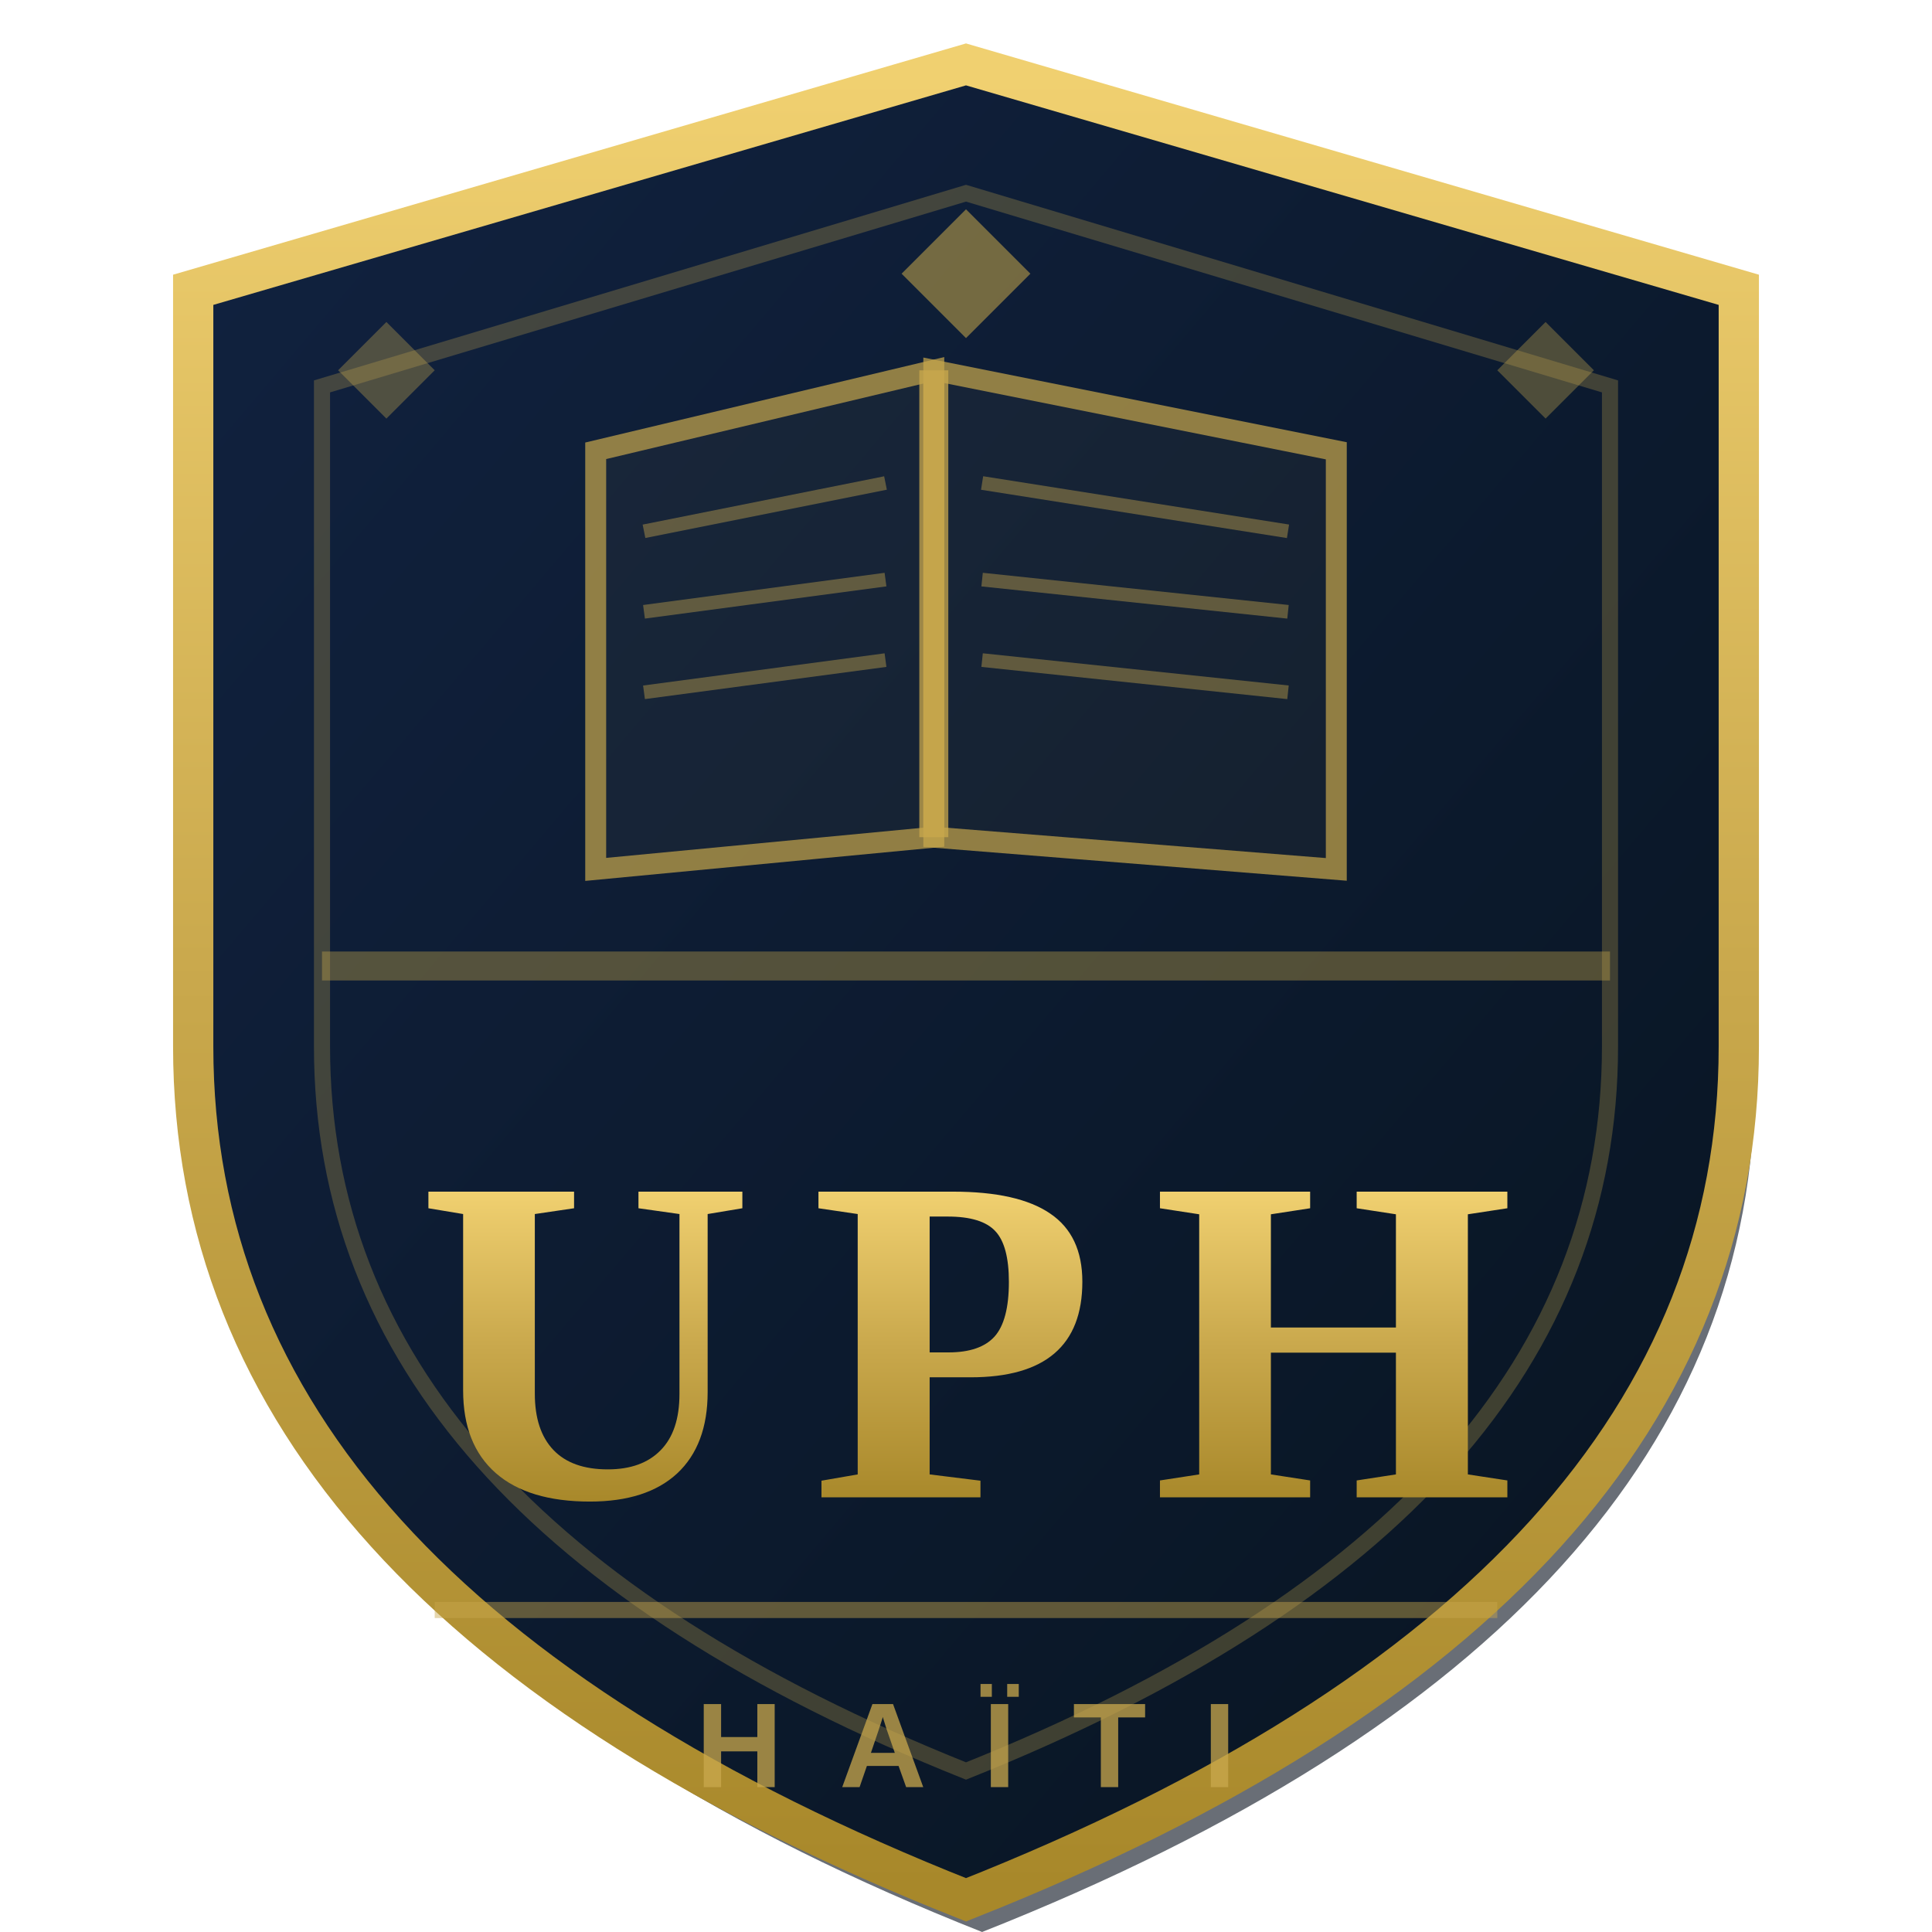
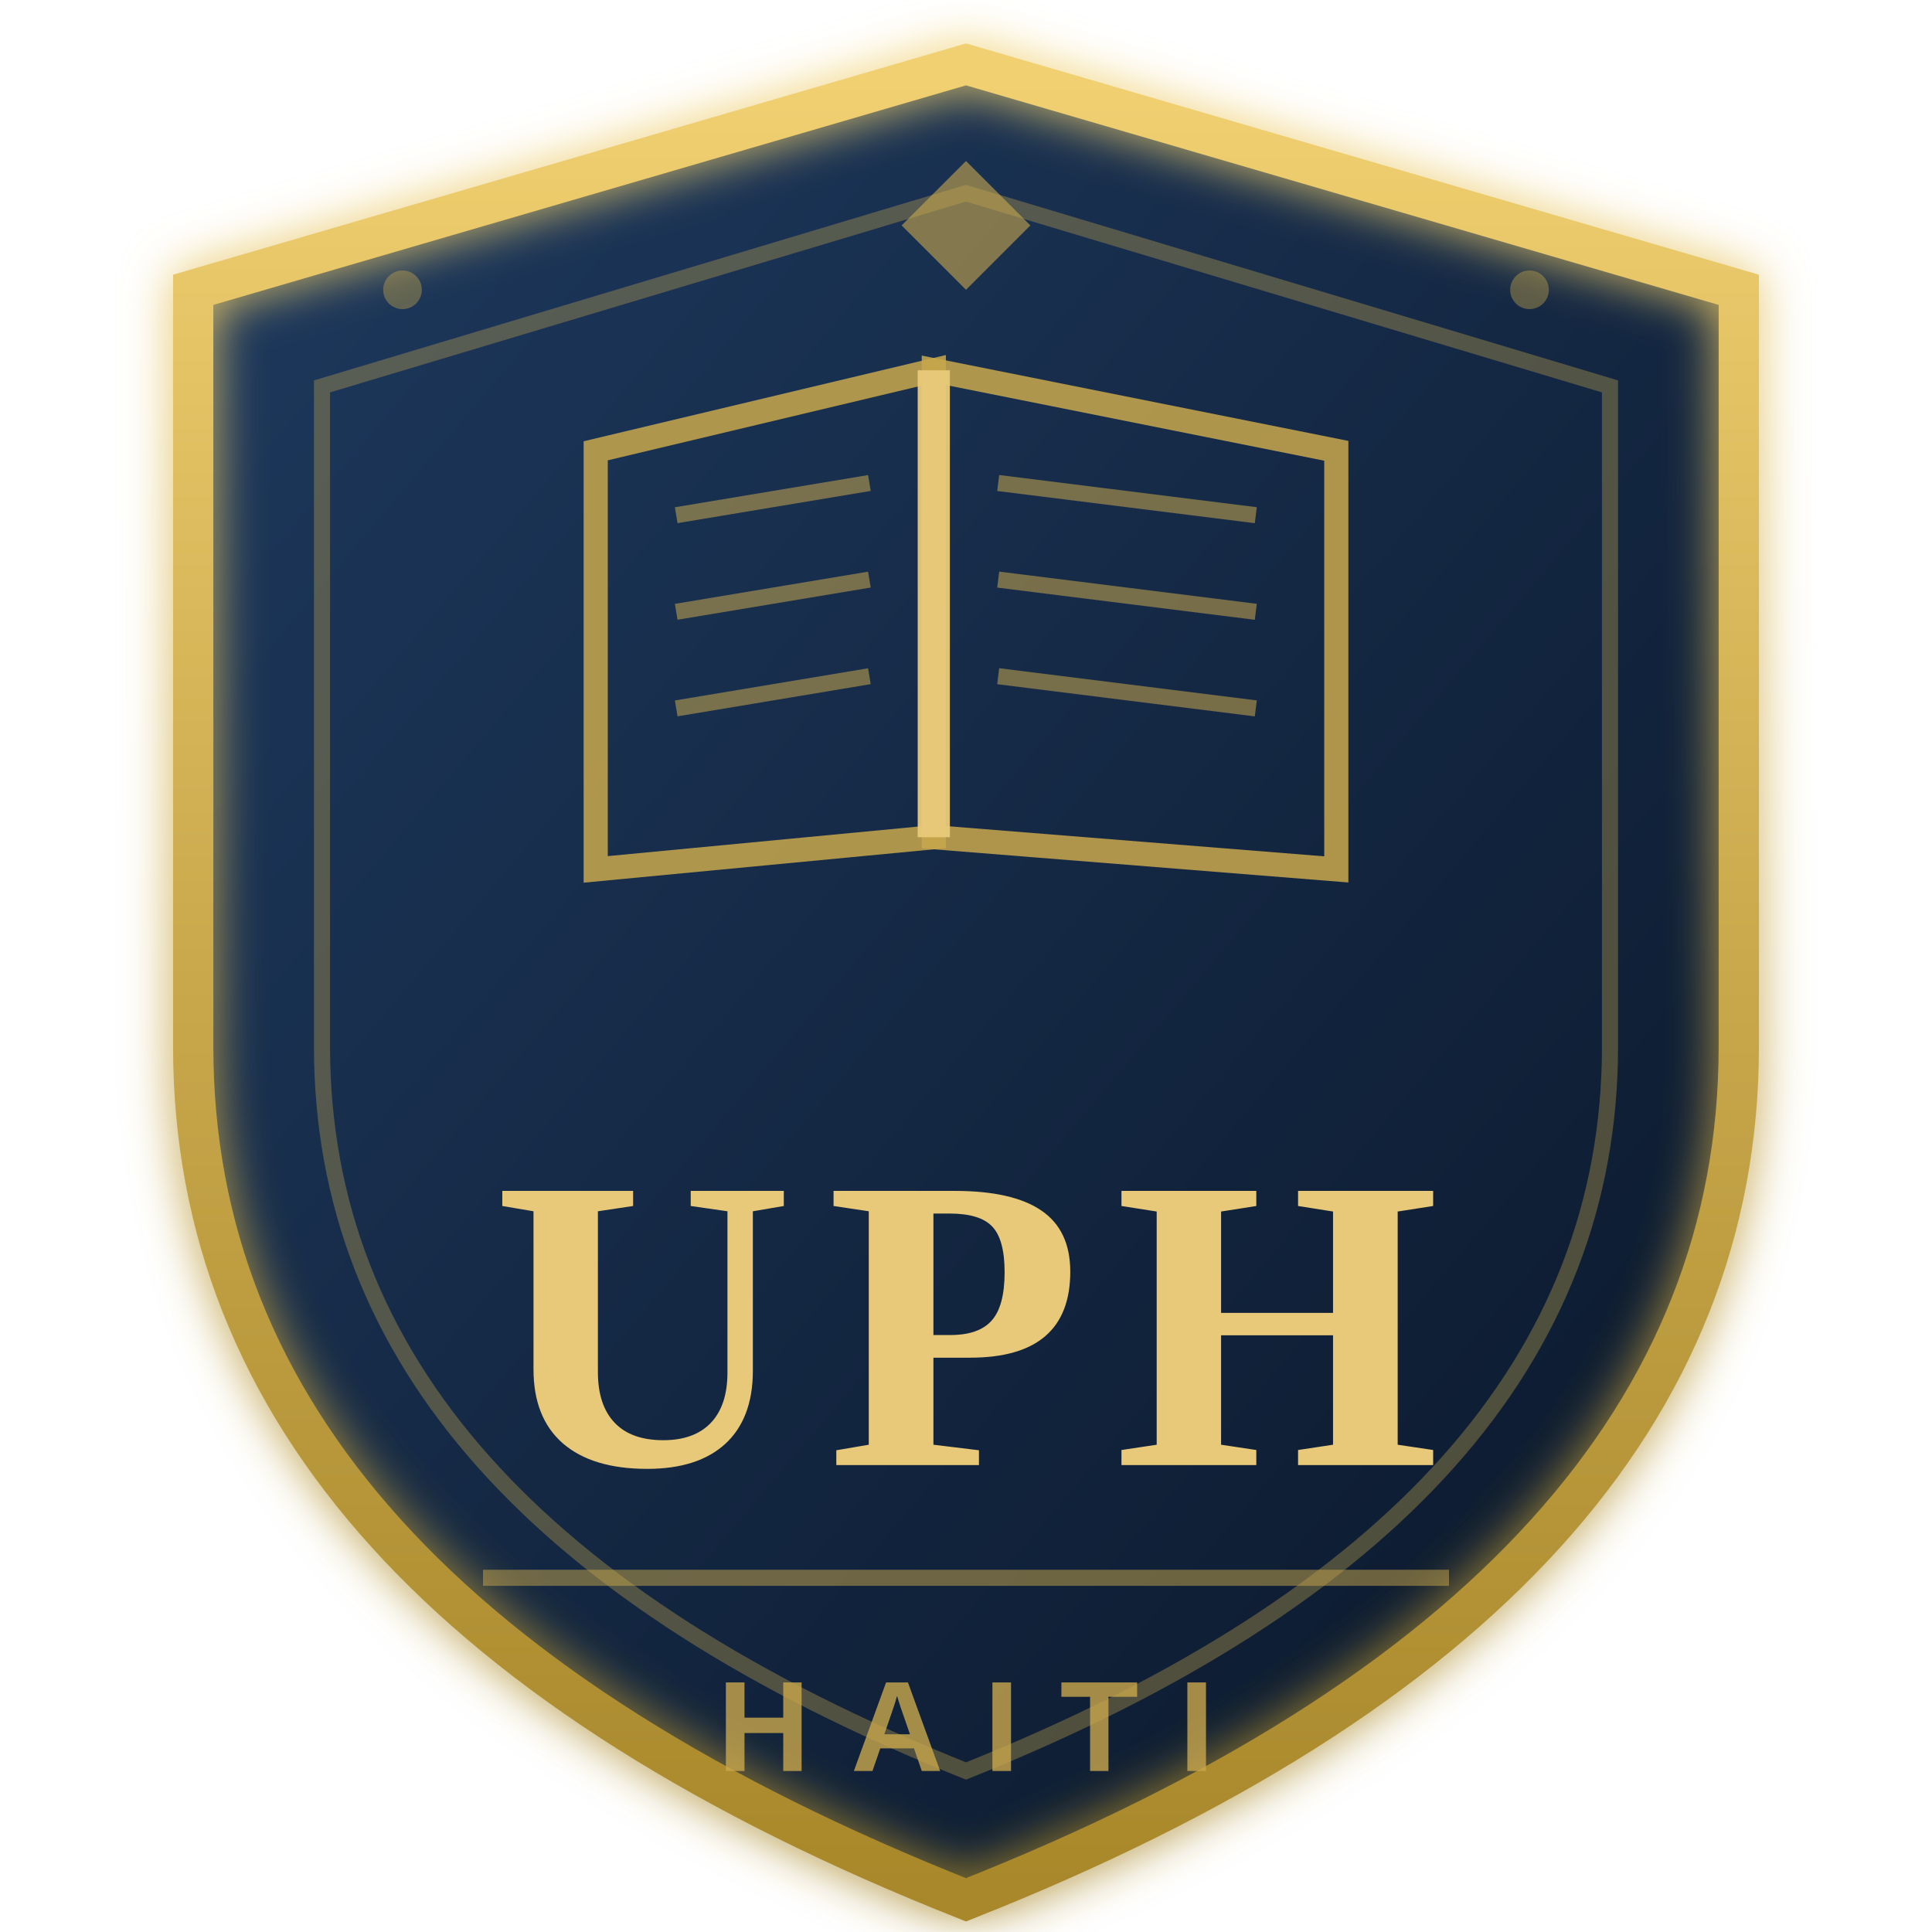
<svg xmlns="http://www.w3.org/2000/svg" viewBox="0 0 120 120">
  <defs>
    <linearGradient id="shieldFill" x1="0%" y1="0%" x2="100%" y2="100%">
-       <stop offset="0%" stop-color="#112240" />
-       <stop offset="100%" stop-color="#081420" />
+       <stop offset="0%" stop-color="#1e3a5f" />
+       <stop offset="100%" stop-color="#0a1628" />
    </linearGradient>
    <linearGradient id="goldShine" x1="0%" y1="0%" x2="0%" y2="100%">
      <stop offset="0%" stop-color="#f0d070" />
      <stop offset="50%" stop-color="#c9a84c" />
      <stop offset="100%" stop-color="#a8882a" />
    </linearGradient>
    <filter id="glow">
-       <feGaussianBlur stdDeviation="1" result="blur" />
+       <feGaussianBlur stdDeviation="1.5" result="blur" />
      <feMerge>
        <feMergeNode in="blur" />
        <feMergeNode in="SourceGraphic" />
      </feMerge>
    </filter>
  </defs>
-   <path d="M60,4 L108,18 L108,65 Q108,99 60,118 Q12,99 12,65 L12,18 Z" fill="#050e1a" opacity="0.6" transform="translate(1,2)" />
  <path d="M60,4 L108,18 L108,65 Q108,99 60,118 Q12,99 12,65 L12,18 Z" fill="url(#shieldFill)" />
-   <path d="M60,4 L108,18 L108,65 Q108,99 60,118 Q12,99 12,65 L12,18 Z" fill="none" stroke="url(#goldShine)" stroke-width="2.5" />
-   <path d="M60,12 L100,24 L100,65 Q100,94 60,110 Q20,94 20,65 L20,24 Z" fill="none" stroke="rgba(201,168,76,0.28)" stroke-width="1" />
-   <line x1="20" y1="60" x2="100" y2="60" stroke="rgba(201,168,76,0.38)" stroke-width="1.8" />
-   <polygon points="60,13 64,17 60,21 56,17" fill="rgba(201,168,76,0.55)" stroke="none" />
-   <path d="M37,28 L58,23 L58,52 L37,54 Z" fill="rgba(201,168,76,0.07)" stroke="#c9a84c" stroke-width="1.3" opacity="0.7" />
-   <path d="M58,23 L83,28 L83,54 L58,52 Z" fill="rgba(201,168,76,0.07)" stroke="#c9a84c" stroke-width="1.3" opacity="0.7" />
-   <line x1="58" y1="23" x2="58" y2="52" stroke="#c9a84c" stroke-width="1.8" opacity="0.75" />
-   <line x1="40" y1="33" x2="55" y2="30" stroke="#c9a84c" stroke-width="0.85" opacity="0.42" />
-   <line x1="40" y1="38" x2="55" y2="36" stroke="#c9a84c" stroke-width="0.85" opacity="0.42" />
-   <line x1="40" y1="43" x2="55" y2="41" stroke="#c9a84c" stroke-width="0.85" opacity="0.42" />
-   <line x1="61" y1="30" x2="80" y2="33" stroke="#c9a84c" stroke-width="0.85" opacity="0.42" />
-   <line x1="61" y1="36" x2="80" y2="38" stroke="#c9a84c" stroke-width="0.85" opacity="0.42" />
-   <line x1="61" y1="41" x2="80" y2="43" stroke="#c9a84c" stroke-width="0.85" opacity="0.42" />
-   <text x="60" y="93" text-anchor="middle" font-family="Georgia,'Times New Roman',serif" font-size="29" font-weight="700" fill="url(#goldShine)" letter-spacing="3.5">UPH</text>
-   <line x1="27" y1="100" x2="93" y2="100" stroke="rgba(201,168,76,0.45)" stroke-width="1" />
-   <text x="60" y="111" text-anchor="middle" font-family="Arial,Helvetica,sans-serif" font-size="7.5" font-weight="600" fill="#c9a84c" letter-spacing="3.5" opacity="0.75">HAÏTI</text>
-   <polygon points="24,20 27,23 24,26 21,23" fill="#c9a84c" opacity="0.35" />
-   <polygon points="96,20 99,23 96,26 93,23" fill="#c9a84c" opacity="0.35" />
+   <path d="M60,4 L108,18 L108,65 Q108,99 60,118 Q12,99 12,65 L12,18 Z" fill="none" stroke="url(#goldShine)" stroke-width="2.5" filter="url(#glow)" />
+   <path d="M60,12 L100,24 L100,65 Q100,94 60,110 Q20,94 20,65 L20,24 Z" fill="none" stroke="#c9a84c" stroke-width="1" opacity="0.35" />
+   <path d="M37,28 L58,23 L58,52 L37,54 Z" fill="none" stroke="#c9a84c" stroke-width="1.5" opacity="0.85" />
+   <path d="M58,23 L83,28 L83,54 L58,52 Z" fill="none" stroke="#c9a84c" stroke-width="1.5" opacity="0.85" />
+   <line x1="58" y1="23" x2="58" y2="52" stroke="#e8c97a" stroke-width="2" opacity="0.95" />
+   <line x1="42" y1="32" x2="54" y2="30" stroke="#c9a84c" stroke-width="1" opacity="0.55" />
+   <line x1="42" y1="38" x2="54" y2="36" stroke="#c9a84c" stroke-width="1" opacity="0.55" />
+   <line x1="42" y1="44" x2="54" y2="42" stroke="#c9a84c" stroke-width="1" opacity="0.55" />
+   <line x1="62" y1="30" x2="78" y2="32" stroke="#c9a84c" stroke-width="1" opacity="0.55" />
+   <line x1="62" y1="36" x2="78" y2="38" stroke="#c9a84c" stroke-width="1" opacity="0.55" />
+   <line x1="62" y1="42" x2="78" y2="44" stroke="#c9a84c" stroke-width="1" opacity="0.55" />
+   <polygon points="60,10 64,14 60,18 56,14" fill="#c9a84c" opacity="0.6" />
+   <text x="60" y="91" text-anchor="middle" font-family="'Georgia','Times New Roman',serif" font-size="26" font-weight="700" fill="#e8c97a" letter-spacing="2">UPH</text>
+   <line x1="30" y1="98" x2="90" y2="98" stroke="#c9a84c" stroke-width="1" opacity="0.5" />
+   <text x="60" y="110" text-anchor="middle" font-family="'Arial','Helvetica',sans-serif" font-size="8" font-weight="600" fill="#c9a84c" letter-spacing="2.5" opacity="0.8">HAITI</text>
+   <circle cx="25" cy="18" r="1.2" fill="#c9a84c" opacity="0.4" />
+   <circle cx="95" cy="18" r="1.2" fill="#c9a84c" opacity="0.4" />
</svg>
